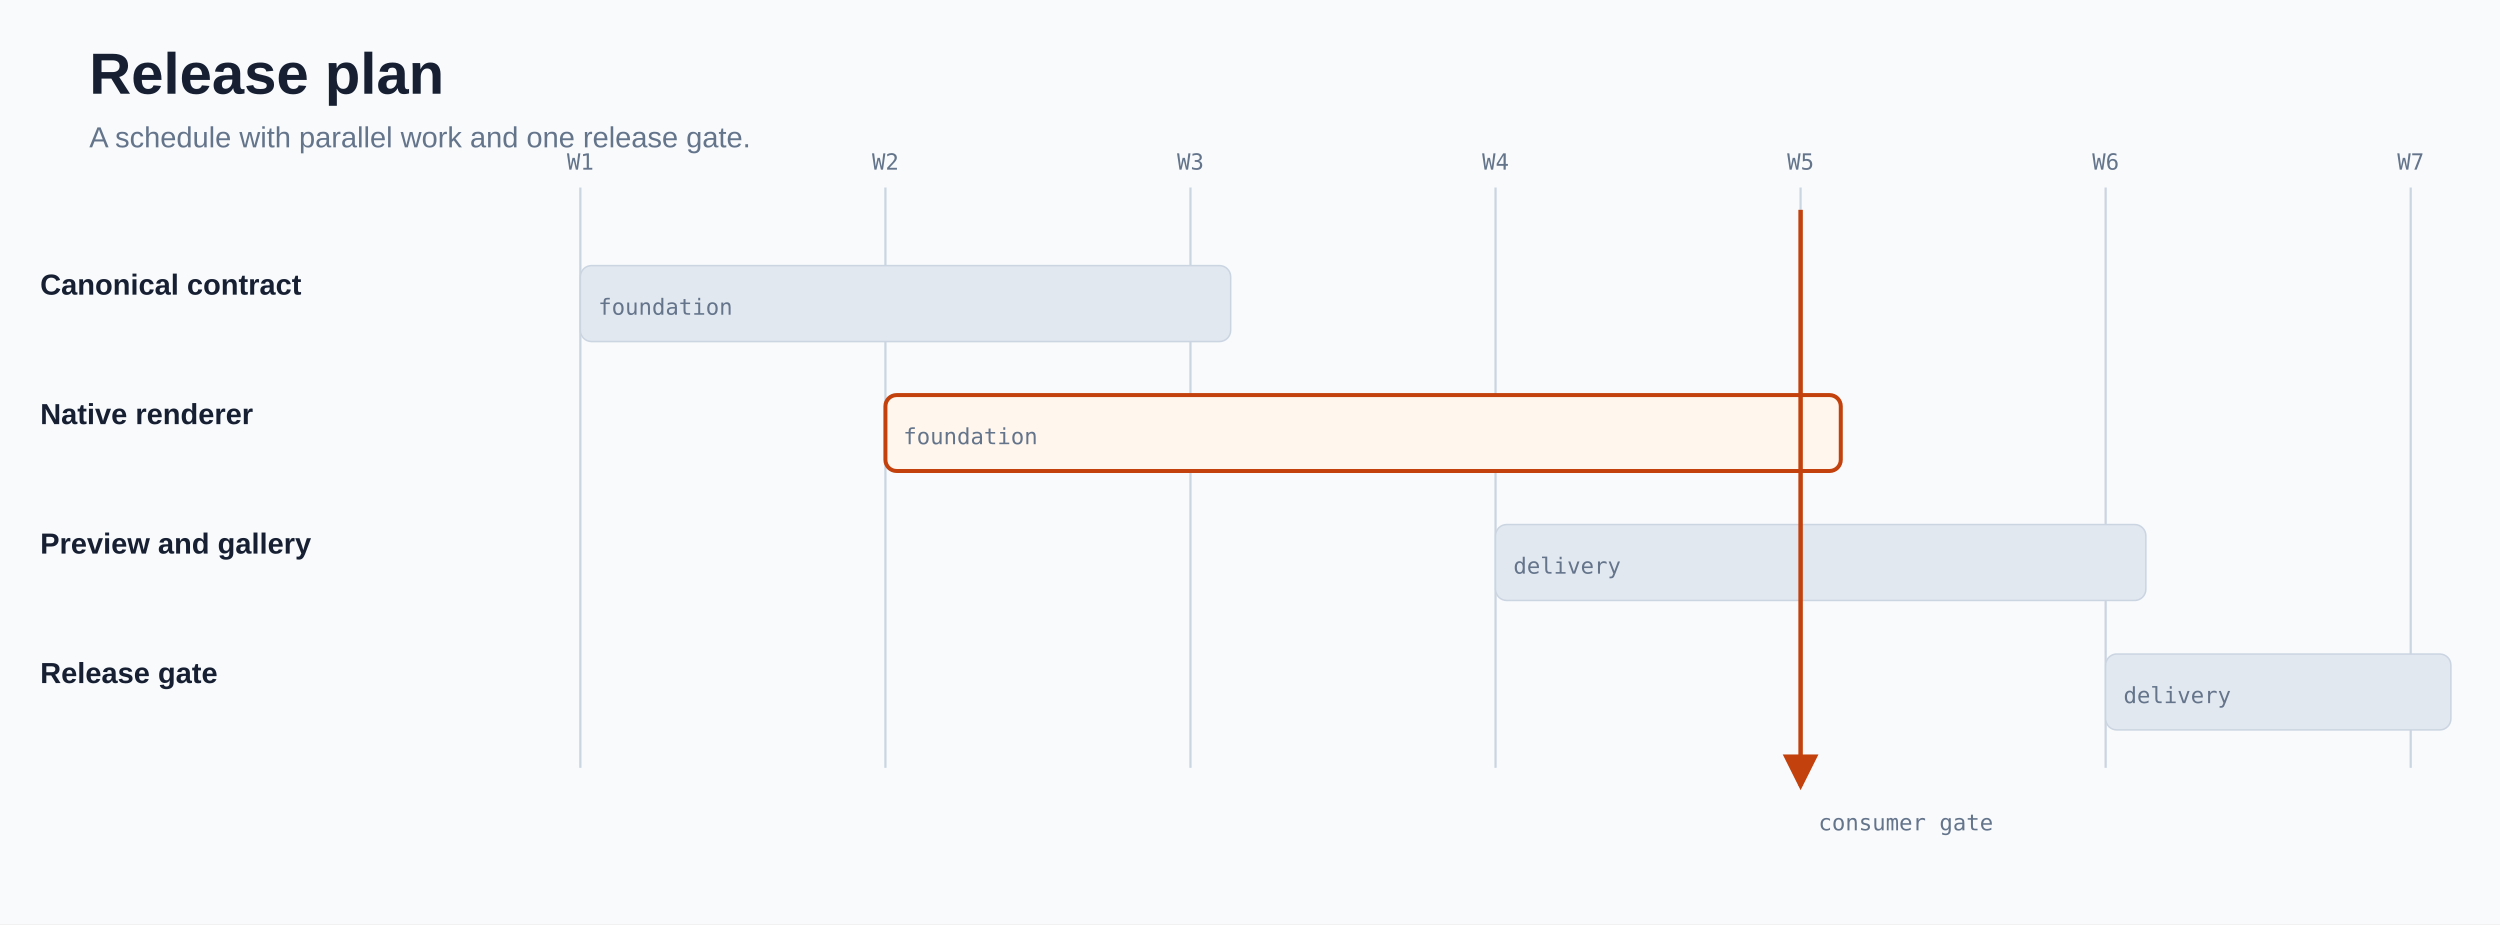
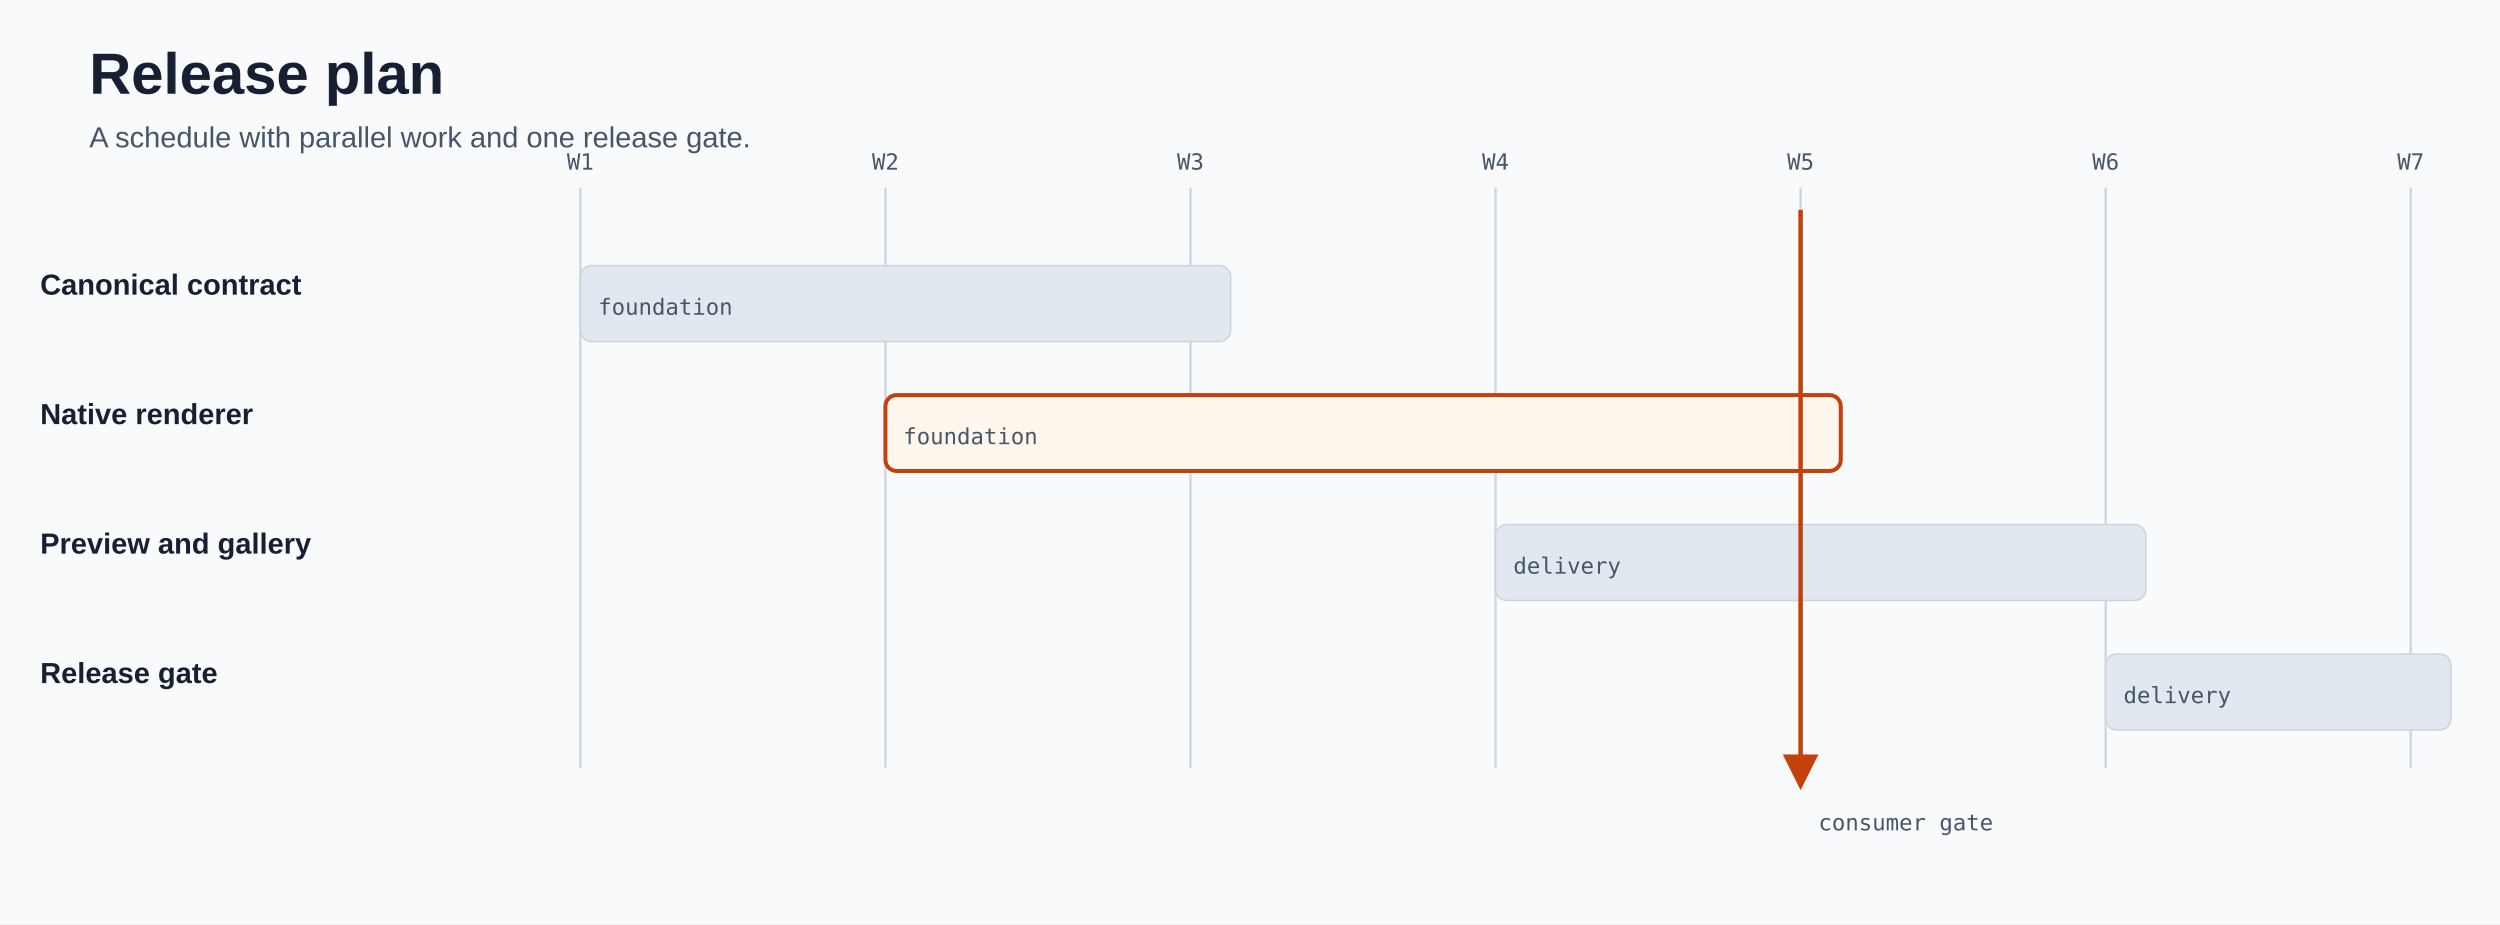
<svg xmlns="http://www.w3.org/2000/svg" width="1120" height="414" viewBox="0 0 1120 414" role="img" aria-labelledby="notemd-gallery-gantt-release-plan-title notemd-gallery-gantt-release-plan-desc" data-notemd-renderer="notemd-reference-layouts@1.1.0" data-layout-safety="notemd-layout-safety@1.0.0">
  <style>
        .ref-canvas { fill: #f8fafc; }
        .ref-title { fill: #172033; font: 700 26px "Segoe UI", Arial, sans-serif; }
-         .ref-summary { fill: #64748b; font: 13px "Segoe UI", Arial, sans-serif; }
+         .ref-summary { fill: #475569; font: 13px "Segoe UI", Arial, sans-serif; }
        .ref-zone { fill: #ffffff; stroke: #cbd5e1; stroke-width: 1; }
-         .ref-zone-label { fill: #64748b; font: 700 10px "Segoe UI", Arial, sans-serif; letter-spacing: 1.5px; }
+         .ref-zone-label { fill: #475569; font: 700 10px "Segoe UI", Arial, sans-serif; letter-spacing: 1.5px; }
        .ref-node { fill: #ffffff; stroke: #cbd5e1; stroke-width: 1.2; }
        .ref-node.focal { fill: #fff7ed; stroke: #c2410c; stroke-width: 1.8; }
        .ref-node.external { stroke-dasharray: 5 4; }
        .ref-node-label { fill: #172033; font: 600 13px "Segoe UI", Arial, sans-serif; }
        .ref-header-label { fill: #ffffff; font: 600 11px "Segoe UI", Arial, sans-serif; }
-         .ref-node-sub { fill: #64748b; font: 10px Consolas, monospace; }
-         .ref-edge { fill: none; stroke: #64748b; stroke-width: 1.5; }
+         .ref-node-sub { fill: #475569; font: 10px Consolas, monospace; }
+         .ref-hub-label { fill: #f8fafc; font: 600 13px "Segoe UI", Arial, sans-serif; }
+         .ref-hub-sub { fill: #e2e8f0; font: 10px Consolas, monospace; }
+         .ref-edge { fill: none; stroke: #475569; stroke-width: 1.5; }
        .ref-edge.accent { stroke: #c2410c; stroke-width: 2; marker-end: url(#notemd-reference-arrow-accent); }
        .ref-edge.link { stroke: #1d4ed8; marker-end: url(#notemd-reference-arrow-link); }
        .ref-edge.trigger { stroke-dasharray: 5 4; }
        .ref-edge.dashed { stroke-dasharray: 5 4; }
-         .ref-edge-label { fill: #64748b; font: 10px Consolas, monospace; paint-order: stroke; stroke: #f8fafc; stroke-width: 5px; }
+         .ref-edge-label { fill: #475569; font: 10px Consolas, monospace; paint-order: stroke; stroke: #f8fafc; stroke-width: 5px; }
        .ref-axis { stroke: #cbd5e1; stroke-width: 1; }
-         .ref-axis-label { fill: #64748b; font: 10px Consolas, monospace; }
+         .ref-axis-label { fill: #475569; font: 10px Consolas, monospace; }
        .ref-chip { fill: #e2e8f0; stroke: #cbd5e1; stroke-width: .7; }
        .ref-chip-text { fill: #172033; font: 700 8px Consolas, monospace; }
        .ref-focal-fill { fill: #fff7ed; stroke: #c2410c; stroke-width: 1.8; }
-         .ref-caption { fill: #64748b; font: 10px Consolas, monospace; letter-spacing: .8px; }
+         .ref-caption { fill: #475569; font: 10px Consolas, monospace; letter-spacing: .8px; }
    </style>
  <defs>
    <marker id="notemd-reference-arrow" markerWidth="8" markerHeight="8" refX="7" refY="4" orient="auto">
-       <path d="M0 0 L8 4 L0 8 Z" fill="#64748b" />
+       <path d="M0 0 L8 4 L0 8 Z" fill="#475569" />
    </marker>
    <marker id="notemd-reference-arrow-accent" markerWidth="8" markerHeight="8" refX="7" refY="4" orient="auto">
      <path d="M0 0 L8 4 L0 8 Z" fill="#c2410c" />
    </marker>
    <marker id="notemd-reference-arrow-link" markerWidth="8" markerHeight="8" refX="7" refY="4" orient="auto">
      <path d="M0 0 L8 4 L0 8 Z" fill="#1d4ed8" />
    </marker>
  </defs>
  <rect class="ref-canvas" x="0" y="0" width="1120" height="414" />
  <text x="40" y="42" text-anchor="start" class="ref-title" data-layout-safety="notemd-layout-safety@1.0.0">
    <tspan x="40" dy="0">Release plan</tspan>
  </text>
  <text x="40" y="66" text-anchor="start" class="ref-summary" data-layout-safety="notemd-layout-safety@1.0.0">
    <tspan x="40" dy="0">A schedule with parallel work and one release gate.</tspan>
  </text>
  <g>
    <line class="ref-axis" x1="260" y1="84" x2="260" y2="344" />
    <text x="260" y="76" text-anchor="middle" class="ref-axis-label" data-layout-safety="notemd-layout-safety@1.0.0">
      <tspan x="260" dy="0">W1</tspan>
    </text>
  </g>
  <g>
    <line class="ref-axis" x1="396.667" y1="84" x2="396.667" y2="344" />
    <text x="396.667" y="76" text-anchor="middle" class="ref-axis-label" data-layout-safety="notemd-layout-safety@1.0.0">
      <tspan x="396.667" dy="0">W2</tspan>
    </text>
  </g>
  <g>
    <line class="ref-axis" x1="533.333" y1="84" x2="533.333" y2="344" />
    <text x="533.333" y="76" text-anchor="middle" class="ref-axis-label" data-layout-safety="notemd-layout-safety@1.0.0">
      <tspan x="533.333" dy="0">W3</tspan>
    </text>
  </g>
  <g>
    <line class="ref-axis" x1="670" y1="84" x2="670" y2="344" />
    <text x="670" y="76" text-anchor="middle" class="ref-axis-label" data-layout-safety="notemd-layout-safety@1.0.0">
      <tspan x="670" dy="0">W4</tspan>
    </text>
  </g>
  <g>
    <line class="ref-axis" x1="806.667" y1="84" x2="806.667" y2="344" />
    <text x="806.667" y="76" text-anchor="middle" class="ref-axis-label" data-layout-safety="notemd-layout-safety@1.0.0">
      <tspan x="806.667" dy="0">W5</tspan>
    </text>
  </g>
  <g>
    <line class="ref-axis" x1="943.333" y1="84" x2="943.333" y2="344" />
    <text x="943.333" y="76" text-anchor="middle" class="ref-axis-label" data-layout-safety="notemd-layout-safety@1.0.0">
      <tspan x="943.333" dy="0">W6</tspan>
    </text>
  </g>
  <g>
    <line class="ref-axis" x1="1080" y1="84" x2="1080" y2="344" />
    <text x="1080" y="76" text-anchor="middle" class="ref-axis-label" data-layout-safety="notemd-layout-safety@1.0.0">
      <tspan x="1080" dy="0">W7</tspan>
    </text>
  </g>
  <g id="reference-task-contract">
    <text x="18" y="132" text-anchor="start" class="ref-node-label" data-layout-safety="notemd-layout-safety@1.0.0">
      <tspan x="18" dy="0">Canonical contract</tspan>
    </text>
    <rect class="ref-chip" x="260" y="119" width="291.333" height="34" rx="5" />
    <text x="268" y="141" text-anchor="start" class="ref-node-sub" data-layout-safety="notemd-layout-safety@1.0.0">
      <tspan x="268" dy="0">foundation</tspan>
    </text>
  </g>
  <g id="reference-task-renderer">
    <text x="18" y="190" text-anchor="start" class="ref-node-label" data-layout-safety="notemd-layout-safety@1.0.0">
      <tspan x="18" dy="0">Native renderer</tspan>
    </text>
    <rect class="ref-focal-fill" x="396.667" y="177" width="428" height="34" rx="5" />
    <text x="404.667" y="199" text-anchor="start" class="ref-node-sub" data-layout-safety="notemd-layout-safety@1.0.0">
      <tspan x="404.667" dy="0">foundation</tspan>
    </text>
  </g>
  <g id="reference-task-preview">
    <text x="18" y="248" text-anchor="start" class="ref-node-label" data-layout-safety="notemd-layout-safety@1.0.0">
      <tspan x="18" dy="0">Preview and gallery</tspan>
    </text>
    <rect class="ref-chip" x="670" y="235" width="291.333" height="34" rx="5" />
    <text x="678" y="257" text-anchor="start" class="ref-node-sub" data-layout-safety="notemd-layout-safety@1.0.0">
      <tspan x="678" dy="0">delivery</tspan>
    </text>
  </g>
  <g id="reference-task-release">
    <text x="18" y="306" text-anchor="start" class="ref-node-label" data-layout-safety="notemd-layout-safety@1.0.0">
      <tspan x="18" dy="0">Release gate</tspan>
    </text>
    <rect class="ref-chip" x="943.333" y="293" width="154.667" height="34" rx="5" />
    <text x="951.333" y="315" text-anchor="start" class="ref-node-sub" data-layout-safety="notemd-layout-safety@1.0.0">
      <tspan x="951.333" dy="0">delivery</tspan>
    </text>
  </g>
  <g id="reference-milestone-gate">
    <path class="ref-edge accent" d="M 806.667 94 V 352" />
    <text x="814.667" y="372" text-anchor="start" class="ref-edge-label" data-layout-safety="notemd-layout-safety@1.0.0">
      <tspan x="814.667" dy="0">consumer gate</tspan>
    </text>
  </g>
</svg>
